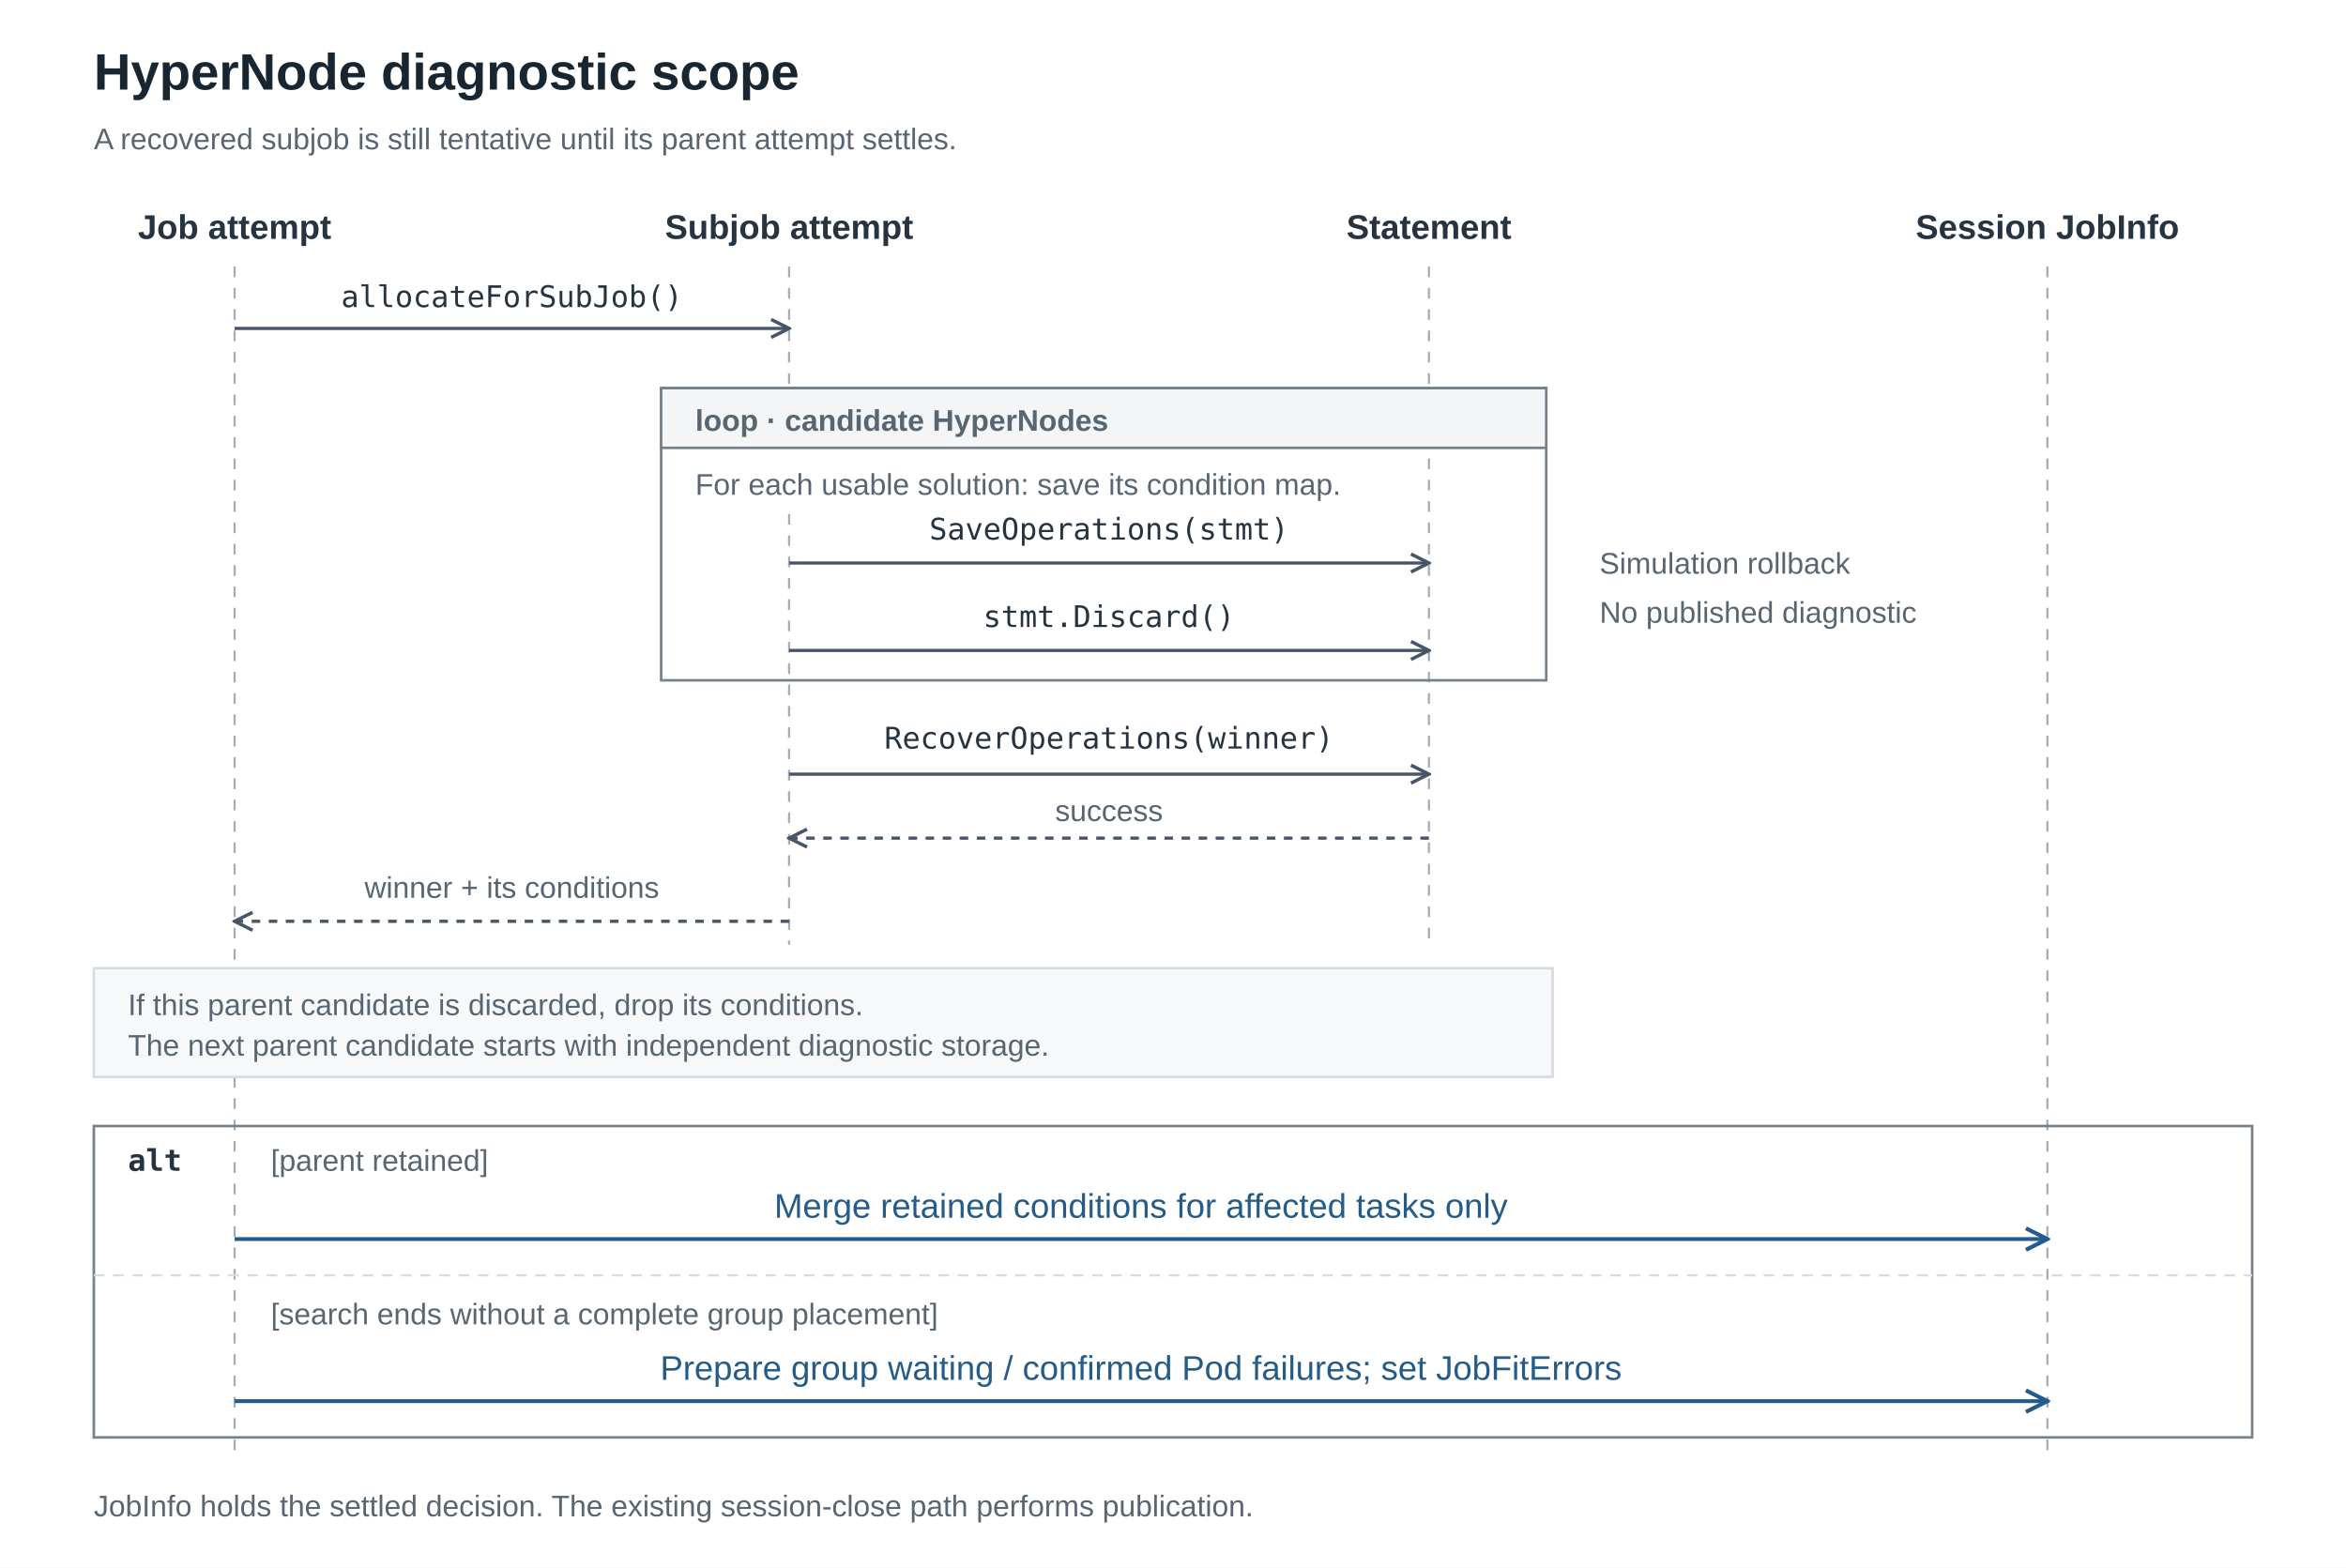
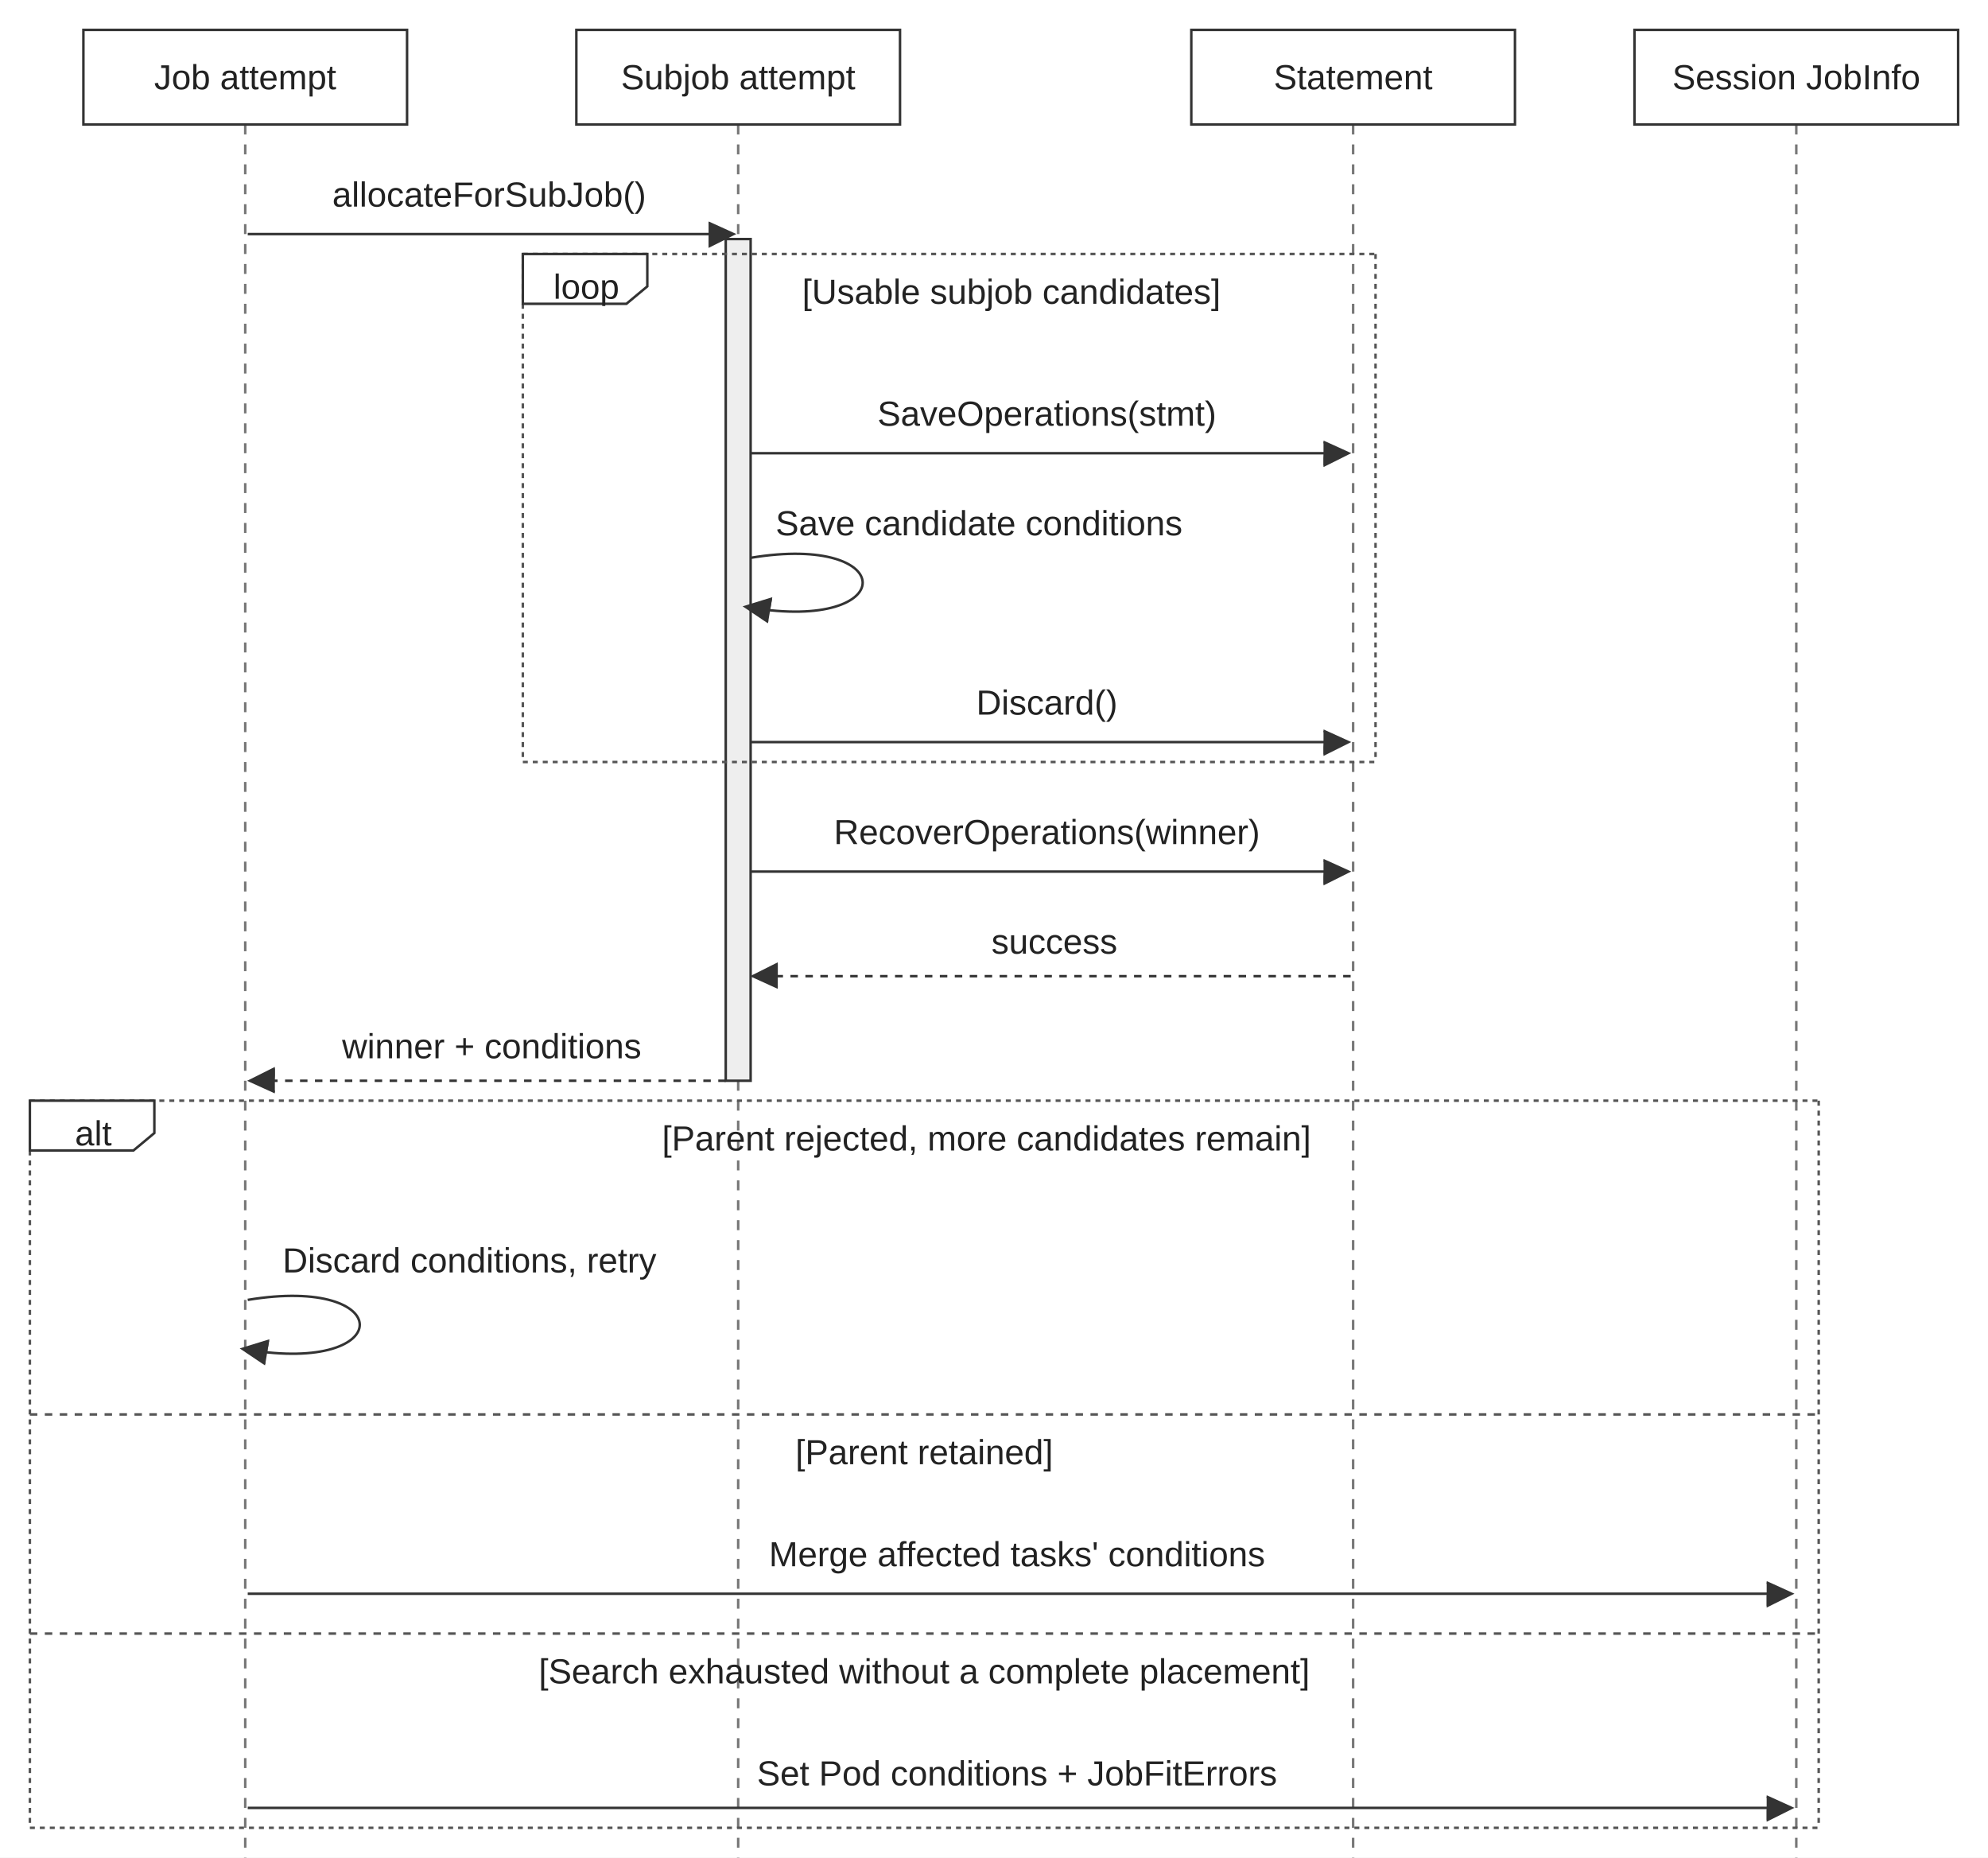
- <svg xmlns="http://www.w3.org/2000/svg" width="1100" height="735" viewBox="0 0 1100 735" role="img" aria-labelledby="title desc">
+ <svg xmlns="http://www.w3.org/2000/svg" id="hypernodeSequence" width="798.5" height="746" viewBox="-33.5 -12 798.5 746" role="img" aria-roledescription="sequence" aria-labelledby="title desc">
+   <rect x="-33.5" y="-12" width="798.5" height="746" fill="white" />
+   <g>
+     <line id="actor3" x1="688" y1="38" x2="688" y2="2000" class="actor-line 200" stroke-width="0.5px" stroke="#999" name="I" />
+     <g id="root-3">
+       <rect x="623" y="0" fill="#eaeaea" stroke="#666" width="130" height="38" name="I" class="actor actor-top" />
+       <text x="688" y="19" dominant-baseline="central" alignment-baseline="central" class="actor actor-box" style="text-anchor: middle; font-size: 16px; font-weight: 400;">Session JobInfo</text>
+     </g>
+   </g>
+   <g>
+     <line id="actor2" x1="510" y1="38" x2="510" y2="2000" class="actor-line 200" stroke-width="0.5px" stroke="#999" name="T" />
+     <g id="root-2">
+       <rect x="445" y="0" fill="#eaeaea" stroke="#666" width="130" height="38" name="T" class="actor actor-top" />
+       <text x="510" y="19" dominant-baseline="central" alignment-baseline="central" class="actor actor-box" style="text-anchor: middle; font-size: 16px; font-weight: 400;">Statement</text>
+     </g>
+   </g>
+   <g>
+     <line id="actor1" x1="263" y1="38" x2="263" y2="2000" class="actor-line 200" stroke-width="0.5px" stroke="#999" name="S" />
+     <g id="root-1">
+       <rect x="198" y="0" fill="#eaeaea" stroke="#666" width="130" height="38" name="S" class="actor actor-top" />
+       <text x="263" y="19" dominant-baseline="central" alignment-baseline="central" class="actor actor-box" style="text-anchor: middle; font-size: 16px; font-weight: 400;">Subjob attempt</text>
+     </g>
+   </g>
+   <g>
+     <line id="actor0" x1="65" y1="38" x2="65" y2="2000" class="actor-line 200" stroke-width="0.5px" stroke="#999" name="J" />
+     <g id="root-0">
+       <rect x="0" y="0" fill="#eaeaea" stroke="#666" width="130" height="38" name="J" class="actor actor-top" />
+       <text x="65" y="19" dominant-baseline="central" alignment-baseline="central" class="actor actor-box" style="text-anchor: middle; font-size: 16px; font-weight: 400;">Job attempt</text>
+     </g>
+   </g>
+   <style>#hypernodeSequence{font-family:Arial,Helvetica,sans-serif;font-size:14px;fill:#222222;}@keyframes edge-animation-frame{from{stroke-dashoffset:0;}}@keyframes dash{to{stroke-dashoffset:0;}}#hypernodeSequence .edge-animation-slow{stroke-dasharray:9,5!important;stroke-dashoffset:900;animation:dash 50s linear infinite;stroke-linecap:round;}#hypernodeSequence .edge-animation-fast{stroke-dasharray:9,5!important;stroke-dashoffset:900;animation:dash 20s linear infinite;stroke-linecap:round;}#hypernodeSequence .error-icon{fill:#ffffff;}#hypernodeSequence .error-text{fill:#000000;stroke:#000000;}#hypernodeSequence .edge-thickness-normal{stroke-width:1px;}#hypernodeSequence .edge-thickness-thick{stroke-width:3.5px;}#hypernodeSequence .edge-pattern-solid{stroke-dasharray:0;}#hypernodeSequence .edge-thickness-invisible{stroke-width:0;fill:none;}#hypernodeSequence .edge-pattern-dashed{stroke-dasharray:3;}#hypernodeSequence .edge-pattern-dotted{stroke-dasharray:2;}#hypernodeSequence .marker{fill:#333333;stroke:#333333;}#hypernodeSequence .marker.cross{stroke:#333333;}#hypernodeSequence svg{font-family:Arial,Helvetica,sans-serif;font-size:14px;}#hypernodeSequence p{margin:0;}#hypernodeSequence .actor{stroke:#333333;fill:#ffffff;}#hypernodeSequence text.actor&gt;tspan{fill:#222222;stroke:none;}#hypernodeSequence .actor-line{stroke:#333333;}#hypernodeSequence .innerArc{stroke-width:1.5;stroke-dasharray:none;}#hypernodeSequence .messageLine0{stroke-width:1.5;stroke-dasharray:none;stroke:#333333;}#hypernodeSequence .messageLine1{stroke-width:1.5;stroke-dasharray:2,2;stroke:#333333;}#hypernodeSequence #arrowhead path{fill:#333333;stroke:#333333;}#hypernodeSequence .sequenceNumber{fill:#222222;}#hypernodeSequence #sequencenumber{fill:#333333;}#hypernodeSequence #crosshead path{fill:#333333;stroke:#333333;}#hypernodeSequence .messageText{fill:#222222;stroke:none;}#hypernodeSequence .labelBox{stroke:#333333;fill:#ffffff;}#hypernodeSequence .labelText,#hypernodeSequence .labelText&gt;tspan{fill:#222222;stroke:none;}#hypernodeSequence .loopText,#hypernodeSequence .loopText&gt;tspan{fill:#222222;stroke:none;}#hypernodeSequence .loopLine{stroke-width:2px;stroke-dasharray:2,2;stroke:#333333;fill:#333333;}#hypernodeSequence .note{stroke:#333333;fill:#ffffff;}#hypernodeSequence .noteText,#hypernodeSequence .noteText&gt;tspan{fill:#222222;stroke:none;}#hypernodeSequence .activation0{fill:#eeeeee;stroke:#333333;}#hypernodeSequence .activation1{fill:#eeeeee;stroke:#333333;}#hypernodeSequence .activation2{fill:#eeeeee;stroke:#333333;}#hypernodeSequence .actorPopupMenu{position:absolute;}#hypernodeSequence .actorPopupMenuPanel{position:absolute;fill:#ffffff;box-shadow:0px 8px 16px 0px rgba(0,0,0,0.2);filter:drop-shadow(3px 5px 2px rgb(0 0 0 / 0.4));}#hypernodeSequence .actor-man line{stroke:#333333;fill:#ffffff;}#hypernodeSequence .actor-man circle,#hypernodeSequence line{stroke:#333333;fill:#ffffff;stroke-width:2px;}#hypernodeSequence .actor{stroke-width:1px;}#hypernodeSequence text.actor{stroke:none!important;fill:#222!important;}#hypernodeSequence .actor-line{stroke:#777;stroke-width:1px;stroke-dasharray:4 4;}#hypernodeSequence .messageLine0,#hypernodeSequence .messageLine1{stroke-width:1px;}#hypernodeSequence .loopLine{stroke-width:1px;stroke:#555;}#hypernodeSequence .messageText,#hypernodeSequence .labelText,#hypernodeSequence .loopText,#hypernodeSequence text.actor{font-size:14px!important;}#hypernodeSequence :root{--mermaid-font-family:"trebuchet ms",verdana,arial,sans-serif;}</style>
+   <g />
  <defs>
-     <marker id="arrow" viewBox="0 0 10 10" refX="9" refY="5" markerWidth="7" markerHeight="7" orient="auto">
-       <path d="M1 1 L9 5 L1 9" fill="none" stroke="#475569" stroke-width="1.5" />
-     </marker>
-     <marker id="blue-arrow" viewBox="0 0 10 10" refX="9" refY="5" markerWidth="7" markerHeight="7" orient="auto">
-       <path d="M1 1 L9 5 L1 9" fill="none" stroke="#245b88" stroke-width="1.5" />
+     <symbol id="computer" width="24" height="24">
+       <path transform="scale(.5)" d="M2 2v13h20v-13h-20zm18 11h-16v-9h16v9zm-10.228 6l.466-1h3.524l.467 1h-4.457zm14.228 3h-24l2-6h2.104l-1.33 4h18.45l-1.297-4h2.073l2 6zm-5-10h-14v-7h14v7z" />
+     </symbol>
+   </defs>
+   <defs>
+     <symbol id="database" fill-rule="evenodd" clip-rule="evenodd">
+       <path transform="scale(.5)" d="M12.258.001l.256.004.255.005.253.008.251.01.249.012.247.015.246.016.242.019.241.02.239.023.236.024.233.027.231.028.229.031.225.032.223.034.22.036.217.038.214.04.211.041.208.043.205.045.201.046.198.048.194.05.191.051.187.053.183.054.18.056.175.057.172.059.168.06.163.061.16.063.155.064.15.066.074.033.073.033.071.034.07.034.069.035.068.035.067.035.066.035.064.036.064.036.062.036.06.036.06.037.058.037.058.037.055.038.055.038.053.038.052.038.051.039.05.039.048.039.047.039.045.04.044.04.043.04.041.04.04.041.039.041.037.041.036.041.034.041.033.042.032.042.03.042.029.042.027.042.026.043.024.043.023.043.021.043.02.043.018.044.017.043.015.044.013.044.012.044.011.045.009.044.007.045.006.045.004.045.002.045.001.045v17l-.001.045-.002.045-.004.045-.006.045-.007.045-.009.044-.011.045-.012.044-.013.044-.015.044-.017.043-.018.044-.02.043-.021.043-.023.043-.024.043-.026.043-.027.042-.029.042-.03.042-.032.042-.033.042-.034.041-.036.041-.037.041-.039.041-.04.041-.041.04-.043.04-.044.04-.045.04-.047.039-.048.039-.05.039-.051.039-.052.038-.053.038-.055.038-.055.038-.058.037-.058.037-.06.037-.06.036-.062.036-.064.036-.064.036-.066.035-.067.035-.068.035-.069.035-.07.034-.071.034-.073.033-.074.033-.15.066-.155.064-.16.063-.163.061-.168.06-.172.059-.175.057-.18.056-.183.054-.187.053-.191.051-.194.05-.198.048-.201.046-.205.045-.208.043-.211.041-.214.04-.217.038-.22.036-.223.034-.225.032-.229.031-.231.028-.233.027-.236.024-.239.023-.241.02-.242.019-.246.016-.247.015-.249.012-.251.01-.253.008-.255.005-.256.004-.258.001-.258-.001-.256-.004-.255-.005-.253-.008-.251-.01-.249-.012-.247-.015-.245-.016-.243-.019-.241-.02-.238-.023-.236-.024-.234-.027-.231-.028-.228-.031-.226-.032-.223-.034-.22-.036-.217-.038-.214-.04-.211-.041-.208-.043-.204-.045-.201-.046-.198-.048-.195-.05-.19-.051-.187-.053-.184-.054-.179-.056-.176-.057-.172-.059-.167-.06-.164-.061-.159-.063-.155-.064-.151-.066-.074-.033-.072-.033-.072-.034-.07-.034-.069-.035-.068-.035-.067-.035-.066-.035-.064-.036-.063-.036-.062-.036-.061-.036-.06-.037-.058-.037-.057-.037-.056-.038-.055-.038-.053-.038-.052-.038-.051-.039-.049-.039-.049-.039-.046-.039-.046-.04-.044-.04-.043-.04-.041-.04-.04-.041-.039-.041-.037-.041-.036-.041-.034-.041-.033-.042-.032-.042-.03-.042-.029-.042-.027-.042-.026-.043-.024-.043-.023-.043-.021-.043-.02-.043-.018-.044-.017-.043-.015-.044-.013-.044-.012-.044-.011-.045-.009-.044-.007-.045-.006-.045-.004-.045-.002-.045-.001-.045v-17l.001-.045.002-.045.004-.045.006-.045.007-.045.009-.044.011-.045.012-.044.013-.044.015-.044.017-.043.018-.044.02-.043.021-.043.023-.043.024-.043.026-.043.027-.042.029-.042.03-.042.032-.042.033-.042.034-.041.036-.041.037-.041.039-.041.04-.041.041-.04.043-.04.044-.04.046-.04.046-.039.049-.039.049-.039.051-.039.052-.038.053-.038.055-.038.056-.038.057-.037.058-.037.06-.037.061-.036.062-.036.063-.036.064-.036.066-.035.067-.035.068-.035.069-.035.07-.034.072-.034.072-.033.074-.033.151-.066.155-.064.159-.063.164-.061.167-.06.172-.059.176-.057.179-.056.184-.054.187-.053.19-.051.195-.05.198-.048.201-.046.204-.045.208-.043.211-.041.214-.04.217-.038.22-.036.223-.034.226-.032.228-.031.231-.028.234-.027.236-.024.238-.023.241-.02.243-.019.245-.016.247-.015.249-.012.251-.01.253-.008.255-.005.256-.004.258-.001.258.001zm-9.258 20.499v.01l.001.021.003.021.004.022.005.021.006.022.007.022.009.023.01.022.011.023.012.023.013.023.015.023.016.024.017.023.018.024.019.024.021.024.022.025.023.024.024.025.052.049.056.05.061.051.066.051.07.051.075.051.079.052.084.052.088.052.092.052.097.052.102.051.105.052.11.052.114.051.119.051.123.051.127.05.131.05.135.05.139.048.144.049.147.047.152.047.155.047.16.045.163.045.167.043.171.043.176.041.178.041.183.039.187.039.19.037.194.035.197.035.202.033.204.031.209.03.212.029.216.027.219.025.222.024.226.021.23.02.233.018.236.016.24.015.243.012.246.01.249.008.253.005.256.004.259.001.26-.001.257-.004.254-.005.25-.008.247-.011.244-.012.241-.014.237-.016.233-.018.231-.021.226-.021.224-.024.22-.026.216-.027.212-.028.21-.031.205-.031.202-.034.198-.034.194-.036.191-.037.187-.039.183-.04.179-.04.175-.042.172-.043.168-.044.163-.045.16-.046.155-.046.152-.047.148-.048.143-.049.139-.049.136-.05.131-.05.126-.05.123-.051.118-.052.114-.051.11-.052.106-.052.101-.052.096-.052.092-.052.088-.053.083-.051.079-.052.074-.052.07-.051.065-.051.06-.051.056-.05.051-.05.023-.024.023-.025.021-.024.02-.024.019-.024.018-.024.017-.024.015-.023.014-.024.013-.023.012-.023.01-.023.01-.022.008-.022.006-.022.006-.022.004-.022.004-.021.001-.021.001-.021v-4.127l-.077.055-.08.053-.083.054-.085.053-.087.052-.09.052-.093.051-.095.05-.097.05-.1.049-.102.049-.105.048-.106.047-.109.047-.111.046-.114.045-.115.045-.118.044-.12.043-.122.042-.124.042-.126.041-.128.04-.13.04-.132.038-.134.038-.135.037-.138.037-.139.035-.142.035-.143.034-.144.033-.147.032-.148.031-.15.03-.151.03-.153.029-.154.027-.156.027-.158.026-.159.025-.161.024-.162.023-.163.022-.165.021-.166.02-.167.019-.169.018-.169.017-.171.016-.173.015-.173.014-.175.013-.175.012-.177.011-.178.01-.179.008-.179.008-.181.006-.182.005-.182.004-.184.003-.184.002h-.37l-.184-.002-.184-.003-.182-.004-.182-.005-.181-.006-.179-.008-.179-.008-.178-.01-.176-.011-.176-.012-.175-.013-.173-.014-.172-.015-.171-.016-.17-.017-.169-.018-.167-.019-.166-.02-.165-.021-.163-.022-.162-.023-.161-.024-.159-.025-.157-.026-.156-.027-.155-.027-.153-.029-.151-.03-.15-.03-.148-.031-.146-.032-.145-.033-.143-.034-.141-.035-.14-.035-.137-.037-.136-.037-.134-.038-.132-.038-.13-.04-.128-.04-.126-.041-.124-.042-.122-.042-.12-.044-.117-.043-.116-.045-.113-.045-.112-.046-.109-.047-.106-.047-.105-.048-.102-.049-.1-.049-.097-.05-.095-.05-.093-.052-.09-.051-.087-.052-.085-.053-.083-.054-.08-.054-.077-.054v4.127zm0-5.654v.011l.001.021.003.021.004.021.005.022.006.022.007.022.009.022.01.022.011.023.012.023.013.023.015.024.016.023.017.024.018.024.019.024.021.024.022.024.023.025.024.024.052.05.056.05.061.05.066.051.07.051.075.052.079.051.084.052.088.052.092.052.097.052.102.052.105.052.11.051.114.051.119.052.123.05.127.051.131.05.135.049.139.049.144.048.147.048.152.047.155.046.16.045.163.045.167.044.171.042.176.042.178.04.183.04.187.038.19.037.194.036.197.034.202.033.204.032.209.03.212.028.216.027.219.025.222.024.226.022.23.02.233.018.236.016.24.014.243.012.246.01.249.008.253.006.256.003.259.001.26-.001.257-.003.254-.006.25-.008.247-.01.244-.012.241-.015.237-.016.233-.018.231-.02.226-.022.224-.024.22-.025.216-.027.212-.029.21-.03.205-.032.202-.033.198-.035.194-.036.191-.037.187-.039.183-.039.179-.041.175-.042.172-.043.168-.044.163-.045.16-.045.155-.047.152-.047.148-.048.143-.048.139-.05.136-.049.131-.05.126-.051.123-.051.118-.051.114-.052.11-.052.106-.052.101-.052.096-.052.092-.052.088-.052.083-.052.079-.052.074-.051.07-.052.065-.051.06-.05.056-.051.051-.049.023-.025.023-.024.021-.025.02-.024.019-.024.018-.024.017-.024.015-.023.014-.023.013-.024.012-.022.01-.023.01-.023.008-.022.006-.022.006-.022.004-.021.004-.022.001-.021.001-.021v-4.139l-.077.054-.08.054-.083.054-.085.052-.087.053-.09.051-.093.051-.095.051-.097.05-.1.049-.102.049-.105.048-.106.047-.109.047-.111.046-.114.045-.115.044-.118.044-.12.044-.122.042-.124.042-.126.041-.128.04-.13.039-.132.039-.134.038-.135.037-.138.036-.139.036-.142.035-.143.033-.144.033-.147.033-.148.031-.15.03-.151.03-.153.028-.154.028-.156.027-.158.026-.159.025-.161.024-.162.023-.163.022-.165.021-.166.02-.167.019-.169.018-.169.017-.171.016-.173.015-.173.014-.175.013-.175.012-.177.011-.178.009-.179.009-.179.007-.181.007-.182.005-.182.004-.184.003-.184.002h-.37l-.184-.002-.184-.003-.182-.004-.182-.005-.181-.007-.179-.007-.179-.009-.178-.009-.176-.011-.176-.012-.175-.013-.173-.014-.172-.015-.171-.016-.17-.017-.169-.018-.167-.019-.166-.02-.165-.021-.163-.022-.162-.023-.161-.024-.159-.025-.157-.026-.156-.027-.155-.028-.153-.028-.151-.03-.15-.03-.148-.031-.146-.033-.145-.033-.143-.033-.141-.035-.14-.036-.137-.036-.136-.037-.134-.038-.132-.039-.13-.039-.128-.04-.126-.041-.124-.042-.122-.043-.12-.043-.117-.044-.116-.044-.113-.046-.112-.046-.109-.046-.106-.047-.105-.048-.102-.049-.1-.049-.097-.05-.095-.051-.093-.051-.09-.051-.087-.053-.085-.052-.083-.054-.08-.054-.077-.054v4.139zm0-5.666v.011l.001.02.003.022.004.021.005.022.006.021.007.022.009.023.01.022.011.023.012.023.013.023.015.023.016.024.017.024.018.023.019.024.021.025.022.024.023.024.024.025.052.05.056.05.061.05.066.051.07.051.075.052.079.051.084.052.088.052.092.052.097.052.102.052.105.051.11.052.114.051.119.051.123.051.127.05.131.05.135.05.139.049.144.048.147.048.152.047.155.046.16.045.163.045.167.043.171.043.176.042.178.04.183.04.187.038.19.037.194.036.197.034.202.033.204.032.209.03.212.028.216.027.219.025.222.024.226.021.23.02.233.018.236.017.24.014.243.012.246.01.249.008.253.006.256.003.259.001.26-.001.257-.003.254-.006.25-.008.247-.01.244-.013.241-.014.237-.016.233-.018.231-.02.226-.022.224-.024.22-.025.216-.027.212-.029.21-.03.205-.032.202-.033.198-.035.194-.036.191-.037.187-.039.183-.039.179-.041.175-.042.172-.043.168-.044.163-.045.16-.045.155-.047.152-.047.148-.048.143-.049.139-.049.136-.049.131-.051.126-.05.123-.051.118-.052.114-.051.11-.052.106-.052.101-.052.096-.052.092-.052.088-.052.083-.052.079-.052.074-.052.07-.051.065-.051.06-.051.056-.05.051-.049.023-.025.023-.025.021-.024.02-.024.019-.024.018-.024.017-.024.015-.023.014-.024.013-.023.012-.023.01-.022.01-.023.008-.022.006-.022.006-.022.004-.022.004-.021.001-.021.001-.021v-4.153l-.077.054-.08.054-.083.053-.085.053-.087.053-.09.051-.093.051-.095.051-.097.05-.1.049-.102.048-.105.048-.106.048-.109.046-.111.046-.114.046-.115.044-.118.044-.12.043-.122.043-.124.042-.126.041-.128.04-.13.039-.132.039-.134.038-.135.037-.138.036-.139.036-.142.034-.143.034-.144.033-.147.032-.148.032-.15.03-.151.03-.153.028-.154.028-.156.027-.158.026-.159.024-.161.024-.162.023-.163.023-.165.021-.166.02-.167.019-.169.018-.169.017-.171.016-.173.015-.173.014-.175.013-.175.012-.177.01-.178.01-.179.009-.179.007-.181.006-.182.006-.182.004-.184.003-.184.001-.185.001-.185-.001-.184-.001-.184-.003-.182-.004-.182-.006-.181-.006-.179-.007-.179-.009-.178-.01-.176-.01-.176-.012-.175-.013-.173-.014-.172-.015-.171-.016-.17-.017-.169-.018-.167-.019-.166-.02-.165-.021-.163-.023-.162-.023-.161-.024-.159-.024-.157-.026-.156-.027-.155-.028-.153-.028-.151-.03-.15-.03-.148-.032-.146-.032-.145-.033-.143-.034-.141-.034-.14-.036-.137-.036-.136-.037-.134-.038-.132-.039-.13-.039-.128-.041-.126-.041-.124-.041-.122-.043-.12-.043-.117-.044-.116-.044-.113-.046-.112-.046-.109-.046-.106-.048-.105-.048-.102-.048-.1-.05-.097-.049-.095-.051-.093-.051-.09-.052-.087-.052-.085-.053-.083-.053-.08-.054-.077-.054v4.153zm8.74-8.179l-.257.004-.254.005-.25.008-.247.011-.244.012-.241.014-.237.016-.233.018-.231.021-.226.022-.224.023-.22.026-.216.027-.212.028-.21.031-.205.032-.202.033-.198.034-.194.036-.191.038-.187.038-.183.04-.179.041-.175.042-.172.043-.168.043-.163.045-.16.046-.155.046-.152.048-.148.048-.143.048-.139.049-.136.05-.131.05-.126.051-.123.051-.118.051-.114.052-.11.052-.106.052-.101.052-.096.052-.092.052-.088.052-.083.052-.079.052-.074.051-.07.052-.065.051-.06.05-.056.05-.051.05-.023.025-.023.024-.021.024-.02.025-.019.024-.018.024-.017.023-.015.024-.014.023-.013.023-.012.023-.01.023-.01.022-.008.022-.006.023-.006.021-.004.022-.004.021-.001.021-.001.021.001.021.001.021.004.021.004.022.006.021.006.023.008.022.01.022.01.023.012.023.013.023.014.023.015.024.017.023.018.024.019.024.02.025.021.024.023.024.023.025.051.05.056.05.06.05.065.051.07.052.074.051.079.052.083.052.088.052.092.052.096.052.101.052.106.052.11.052.114.052.118.051.123.051.126.051.131.05.136.05.139.049.143.048.148.048.152.048.155.046.16.046.163.045.168.043.172.043.175.042.179.041.183.04.187.038.191.038.194.036.198.034.202.033.205.032.21.031.212.028.216.027.22.026.224.023.226.022.231.021.233.018.237.016.241.014.244.012.247.011.25.008.254.005.257.004.26.001.26-.001.257-.004.254-.005.25-.008.247-.011.244-.012.241-.014.237-.016.233-.018.231-.021.226-.022.224-.023.22-.026.216-.027.212-.028.21-.031.205-.032.202-.033.198-.034.194-.036.191-.038.187-.038.183-.04.179-.041.175-.042.172-.043.168-.043.163-.045.16-.046.155-.046.152-.048.148-.048.143-.048.139-.049.136-.05.131-.05.126-.051.123-.051.118-.051.114-.052.11-.052.106-.052.101-.052.096-.052.092-.052.088-.052.083-.052.079-.052.074-.051.07-.052.065-.051.06-.05.056-.05.051-.05.023-.025.023-.024.021-.024.02-.025.019-.024.018-.024.017-.023.015-.024.014-.023.013-.023.012-.023.01-.023.01-.022.008-.022.006-.023.006-.021.004-.022.004-.021.001-.021.001-.021-.001-.021-.001-.021-.004-.021-.004-.022-.006-.021-.006-.023-.008-.022-.01-.022-.01-.023-.012-.023-.013-.023-.014-.023-.015-.024-.017-.023-.018-.024-.019-.024-.02-.025-.021-.024-.023-.024-.023-.025-.051-.05-.056-.05-.06-.05-.065-.051-.07-.052-.074-.051-.079-.052-.083-.052-.088-.052-.092-.052-.096-.052-.101-.052-.106-.052-.11-.052-.114-.052-.118-.051-.123-.051-.126-.051-.131-.05-.136-.05-.139-.049-.143-.048-.148-.048-.152-.048-.155-.046-.16-.046-.163-.045-.168-.043-.172-.043-.175-.042-.179-.041-.183-.04-.187-.038-.191-.038-.194-.036-.198-.034-.202-.033-.205-.032-.21-.031-.212-.028-.216-.027-.22-.026-.224-.023-.226-.022-.231-.021-.233-.018-.237-.016-.241-.014-.244-.012-.247-.011-.25-.008-.254-.005-.257-.004-.26-.001-.26.001z" />
+     </symbol>
+   </defs>
+   <defs>
+     <symbol id="clock" width="24" height="24">
+       <path transform="scale(.5)" d="M12 2c5.514 0 10 4.486 10 10s-4.486 10-10 10-10-4.486-10-10 4.486-10 10-10zm0-2c-6.627 0-12 5.373-12 12s5.373 12 12 12 12-5.373 12-12-5.373-12-12-12zm5.848 12.459c.202.038.202.333.001.372-1.907.361-6.045 1.111-6.547 1.111-.719 0-1.301-.582-1.301-1.301 0-.512.77-5.447 1.125-7.445.034-.192.312-.181.343.014l.985 6.238 5.394 1.011z" />
+     </symbol>
+   </defs>
+   <defs>
+     <marker id="arrowhead" refX="7.9" refY="5" markerUnits="userSpaceOnUse" markerWidth="12" markerHeight="12" orient="auto-start-reverse">
+       <path d="M -1 0 L 10 5 L 0 10 z" />
    </marker>
  </defs>
-   <style>
-     text { font-family: Arial, Helvetica, sans-serif; font-size: 16px; fill: #263340; }
-     .title { font-size: 24px; font-weight: 600; fill: #182632; }
-     .label { font-size: 14px; fill: #586572; }
-     .code { font-family: 'DejaVu Sans Mono', monospace; font-size: 14px; }
-     .strong { font-weight: 600; }
-     .blue { fill: #245b88; }
-     .edge { fill: none; stroke: #475569; stroke-width: 1.5; marker-end: url(#arrow); }
-     .accepted { fill: none; stroke: #245b88; stroke-width: 1.8; marker-end: url(#blue-arrow); }
-     .rule { fill: none; stroke: #d6dce1; stroke-width: 1; }
-     .lifeline { fill: none; stroke: #a4adb5; stroke-width: 1; stroke-dasharray: 5 5; }
-   </style>
-   <rect width="1100" height="735" fill="#fff" />
-   <text x="44" y="42" class="title" text-anchor="start">HyperNode diagnostic scope</text>
-   <text x="44" y="70" class="label" text-anchor="start">A recovered subjob is still tentative until its parent attempt settles.</text>
-   <text x="110" y="112" class="strong" text-anchor="middle">Job attempt</text>
-   <path d="M110 125 V683" class="lifeline" />
-   <text x="370" y="112" class="strong" text-anchor="middle">Subjob attempt</text>
-   <path d="M370 125 V182 M370 241 V443" class="lifeline" />
-   <text x="670" y="112" class="strong" text-anchor="middle">Statement</text>
-   <path d="M670 125 V443" class="lifeline" />
-   <text x="960" y="112" class="strong" text-anchor="middle">Session JobInfo</text>
-   <path d="M960 125 V683" class="lifeline" />
-   <path d="M110 154 H370" class="edge" />
-   <text x="240" y="144" class="code" text-anchor="middle">allocateForSubJob()</text>
-   <rect x="310" y="182" width="415" height="137" fill="none" stroke="#74818c" stroke-width="1.2" />
-   <rect x="310" y="182" width="415" height="28" fill="#f3f5f6" stroke="#74818c" stroke-width="1.2" />
-   <text x="326" y="202" class="label strong" text-anchor="start">loop · candidate HyperNodes</text>
-   <text x="326" y="232" class="label" text-anchor="start">For each usable solution: save its condition map.</text>
-   <path d="M370 264 H670" class="edge" />
-   <text x="520" y="253" class="code" text-anchor="middle">SaveOperations(stmt)</text>
-   <path d="M370 305 H670" class="edge" />
-   <text x="520" y="294" class="code" text-anchor="middle">stmt.Discard()</text>
-   <text x="750" y="269" class="label" text-anchor="start">Simulation rollback</text>
-   <text x="750" y="292" class="label" text-anchor="start">No published diagnostic</text>
-   <path d="M370 363 H670" class="edge" />
-   <text x="520" y="351" class="code" text-anchor="middle">RecoverOperations(winner)</text>
-   <path d="M670 393 H370" class="edge" stroke-dasharray="4 4" />
-   <text x="520" y="385" class="label" text-anchor="middle">success</text>
-   <path d="M370 432 H110" class="edge" stroke-dasharray="4 4" />
-   <text x="240" y="421" class="label" text-anchor="middle">winner + its conditions</text>
-   <rect x="44" y="454" width="684" height="51" fill="#f7f8f9" stroke="#d6dce1" stroke-width="1.2" />
-   <text x="60" y="476" class="label" text-anchor="start">If this parent candidate is discarded, drop its conditions.</text>
-   <text x="60" y="495" class="label" text-anchor="start">The next parent candidate starts with independent diagnostic storage.</text>
-   <rect x="44" y="528" width="1012" height="146" fill="none" stroke="#74818c" stroke-width="1.2" />
-   <text x="60" y="549" class="code strong" text-anchor="start">alt</text>
-   <text x="127" y="549" class="label" text-anchor="start">[parent retained]</text>
-   <path d="M110 581 H960" class="accepted" />
-   <text x="535" y="571" class="blue" text-anchor="middle">Merge retained conditions for affected tasks only</text>
-   <path d="M44 598 H1056" class="rule" stroke-dasharray="5 4" />
-   <text x="127" y="621" class="label" text-anchor="start">[search ends without a complete group placement]</text>
-   <path d="M110 657 H960" class="accepted" />
-   <text x="535" y="647" class="blue" text-anchor="middle">Prepare group waiting / confirmed Pod failures; set JobFitErrors</text>
-   <text x="44" y="711" class="label" text-anchor="start">JobInfo holds the settled decision. The existing session-close path performs publication.</text>
+   <defs>
+     <marker id="crosshead" markerWidth="15" markerHeight="8" orient="auto" refX="4" refY="4.5">
+       <path fill="none" stroke="#000000" stroke-width="1pt" d="M 1,2 L 6,7 M 6,2 L 1,7" style="stroke-dasharray: 0, 0;" />
+     </marker>
+   </defs>
+   <defs>
+     <marker id="filled-head" refX="15.5" refY="7" markerWidth="20" markerHeight="28" orient="auto">
+       <path d="M 18,7 L9,13 L14,7 L9,1 Z" />
+     </marker>
+   </defs>
+   <defs>
+     <marker id="sequencenumber" refX="15" refY="15" markerWidth="60" markerHeight="40" orient="auto">
+       <circle cx="15" cy="15" r="6" />
+     </marker>
+   </defs>
+   <g>
+     <rect x="258" y="84" fill="#EDF2AE" stroke="#666" width="10" height="338" class="activation0" />
+   </g>
+   <g>
+     <line x1="176.5" y1="90" x2="519" y2="90" class="loopLine" />
+     <line x1="519" y1="90" x2="519" y2="294" class="loopLine" />
+     <line x1="176.5" y1="294" x2="519" y2="294" class="loopLine" />
+     <line x1="176.5" y1="90" x2="176.5" y2="294" class="loopLine" />
+     <polygon points="176.5,90 226.5,90 226.5,103 218.1,110 176.5,110" class="labelBox" />
+     <text x="202" y="104" text-anchor="middle" dominant-baseline="middle" alignment-baseline="middle" class="labelText" style="font-size: 16px; font-weight: 400;">loop</text>
+     <text x="372.75" y="110" text-anchor="middle" class="loopText" style="font-size: 16px; font-weight: 400;">[Usable subjob candidates]</text>
+   </g>
+   <g>
+     <line x1="-21.5" y1="430" x2="697" y2="430" class="loopLine" />
+     <line x1="697" y1="430" x2="697" y2="722" class="loopLine" />
+     <line x1="-21.5" y1="722" x2="697" y2="722" class="loopLine" />
+     <line x1="-21.5" y1="430" x2="-21.5" y2="722" class="loopLine" />
+     <line x1="-21.5" y1="556" x2="697" y2="556" class="loopLine" style="stroke-dasharray: 3, 3;" />
+     <line x1="-21.5" y1="644" x2="697" y2="644" class="loopLine" style="stroke-dasharray: 3, 3;" />
+     <polygon points="-21.5,430 28.5,430 28.5,443 20.1,450 -21.5,450" class="labelBox" />
+     <text x="4" y="444" text-anchor="middle" dominant-baseline="middle" alignment-baseline="middle" class="labelText" style="font-size: 16px; font-weight: 400;">alt</text>
+     <text x="362.75" y="450" text-anchor="middle" class="loopText" style="font-size: 16px; font-weight: 400;">[Parent rejected, more candidates remain]</text>
+     <text x="337.75" y="576" text-anchor="middle" class="loopText" style="font-size: 16px; font-weight: 400;">[Parent retained]</text>
+     <text x="337.75" y="664" text-anchor="middle" class="loopText" style="font-size: 16px; font-weight: 400;">[Search exhausted without a complete placement]</text>
+   </g>
+   <text x="163" y="53" text-anchor="middle" dominant-baseline="middle" alignment-baseline="middle" class="messageText" dy="1em" style="font-size: 16px; font-weight: 400;">allocateForSubJob()</text>
+   <line x1="66" y1="82" x2="259" y2="82" class="messageLine0" stroke-width="2" stroke="none" marker-end="url(#arrowhead)" style="fill: none;" />
+   <text x="387" y="141" text-anchor="middle" dominant-baseline="middle" alignment-baseline="middle" class="messageText" dy="1em" style="font-size: 16px; font-weight: 400;">SaveOperations(stmt)</text>
+   <line x1="268" y1="170" x2="506" y2="170" class="messageLine0" stroke-width="2" stroke="none" marker-end="url(#arrowhead)" style="fill: none;" />
+   <text x="278" y="185" text-anchor="start" dominant-baseline="middle" alignment-baseline="middle" class="messageText" dy="1em" style="font-size: 16px; font-weight: 400;">Save candidate conditions</text>
+   <path d="M 268,212 C 328,202 328,242 268,232" class="messageLine0" stroke-width="2" stroke="none" marker-end="url(#arrowhead)" style="fill: none;" />
+   <text x="387" y="257" text-anchor="middle" dominant-baseline="middle" alignment-baseline="middle" class="messageText" dy="1em" style="font-size: 16px; font-weight: 400;">Discard()</text>
+   <line x1="268" y1="286" x2="506" y2="286" class="messageLine0" stroke-width="2" stroke="none" marker-end="url(#arrowhead)" style="fill: none;" />
+   <text x="387" y="309" text-anchor="middle" dominant-baseline="middle" alignment-baseline="middle" class="messageText" dy="1em" style="font-size: 16px; font-weight: 400;">RecoverOperations(winner)</text>
+   <line x1="268" y1="338" x2="506" y2="338" class="messageLine0" stroke-width="2" stroke="none" marker-end="url(#arrowhead)" style="fill: none;" />
+   <text x="390" y="353" text-anchor="middle" dominant-baseline="middle" alignment-baseline="middle" class="messageText" dy="1em" style="font-size: 16px; font-weight: 400;">success</text>
+   <line x1="509" y1="380" x2="271" y2="380" class="messageLine1" stroke-width="2" stroke="none" marker-end="url(#arrowhead)" style="stroke-dasharray: 3, 3; fill: none;" />
+   <text x="164" y="395" text-anchor="middle" dominant-baseline="middle" alignment-baseline="middle" class="messageText" dy="1em" style="font-size: 16px; font-weight: 400;">winner + conditions</text>
+   <line x1="258" y1="422" x2="69" y2="422" class="messageLine1" stroke-width="2" stroke="none" marker-end="url(#arrowhead)" style="stroke-dasharray: 3, 3; fill: none;" />
+   <text x="80" y="481" text-anchor="start" dominant-baseline="middle" alignment-baseline="middle" class="messageText" dy="1em" style="font-size: 16px; font-weight: 400;">Discard conditions, retry</text>
+   <path d="M 66,510 C 126,500 126,540 66,530" class="messageLine0" stroke-width="2" stroke="none" marker-end="url(#arrowhead)" style="fill: none;" />
+   <text x="375" y="599" text-anchor="middle" dominant-baseline="middle" alignment-baseline="middle" class="messageText" dy="1em" style="font-size: 16px; font-weight: 400;">Merge affected tasks' conditions</text>
+   <line x1="66" y1="628" x2="684" y2="628" class="messageLine0" stroke-width="2" stroke="none" marker-end="url(#arrowhead)" style="fill: none;" />
+   <text x="375" y="687" text-anchor="middle" dominant-baseline="middle" alignment-baseline="middle" class="messageText" dy="1em" style="font-size: 16px; font-weight: 400;">Set Pod conditions + JobFitErrors</text>
+   <line x1="66" y1="714" x2="684" y2="714" class="messageLine0" stroke-width="2" stroke="none" marker-end="url(#arrowhead)" style="fill: none;" />
</svg>
